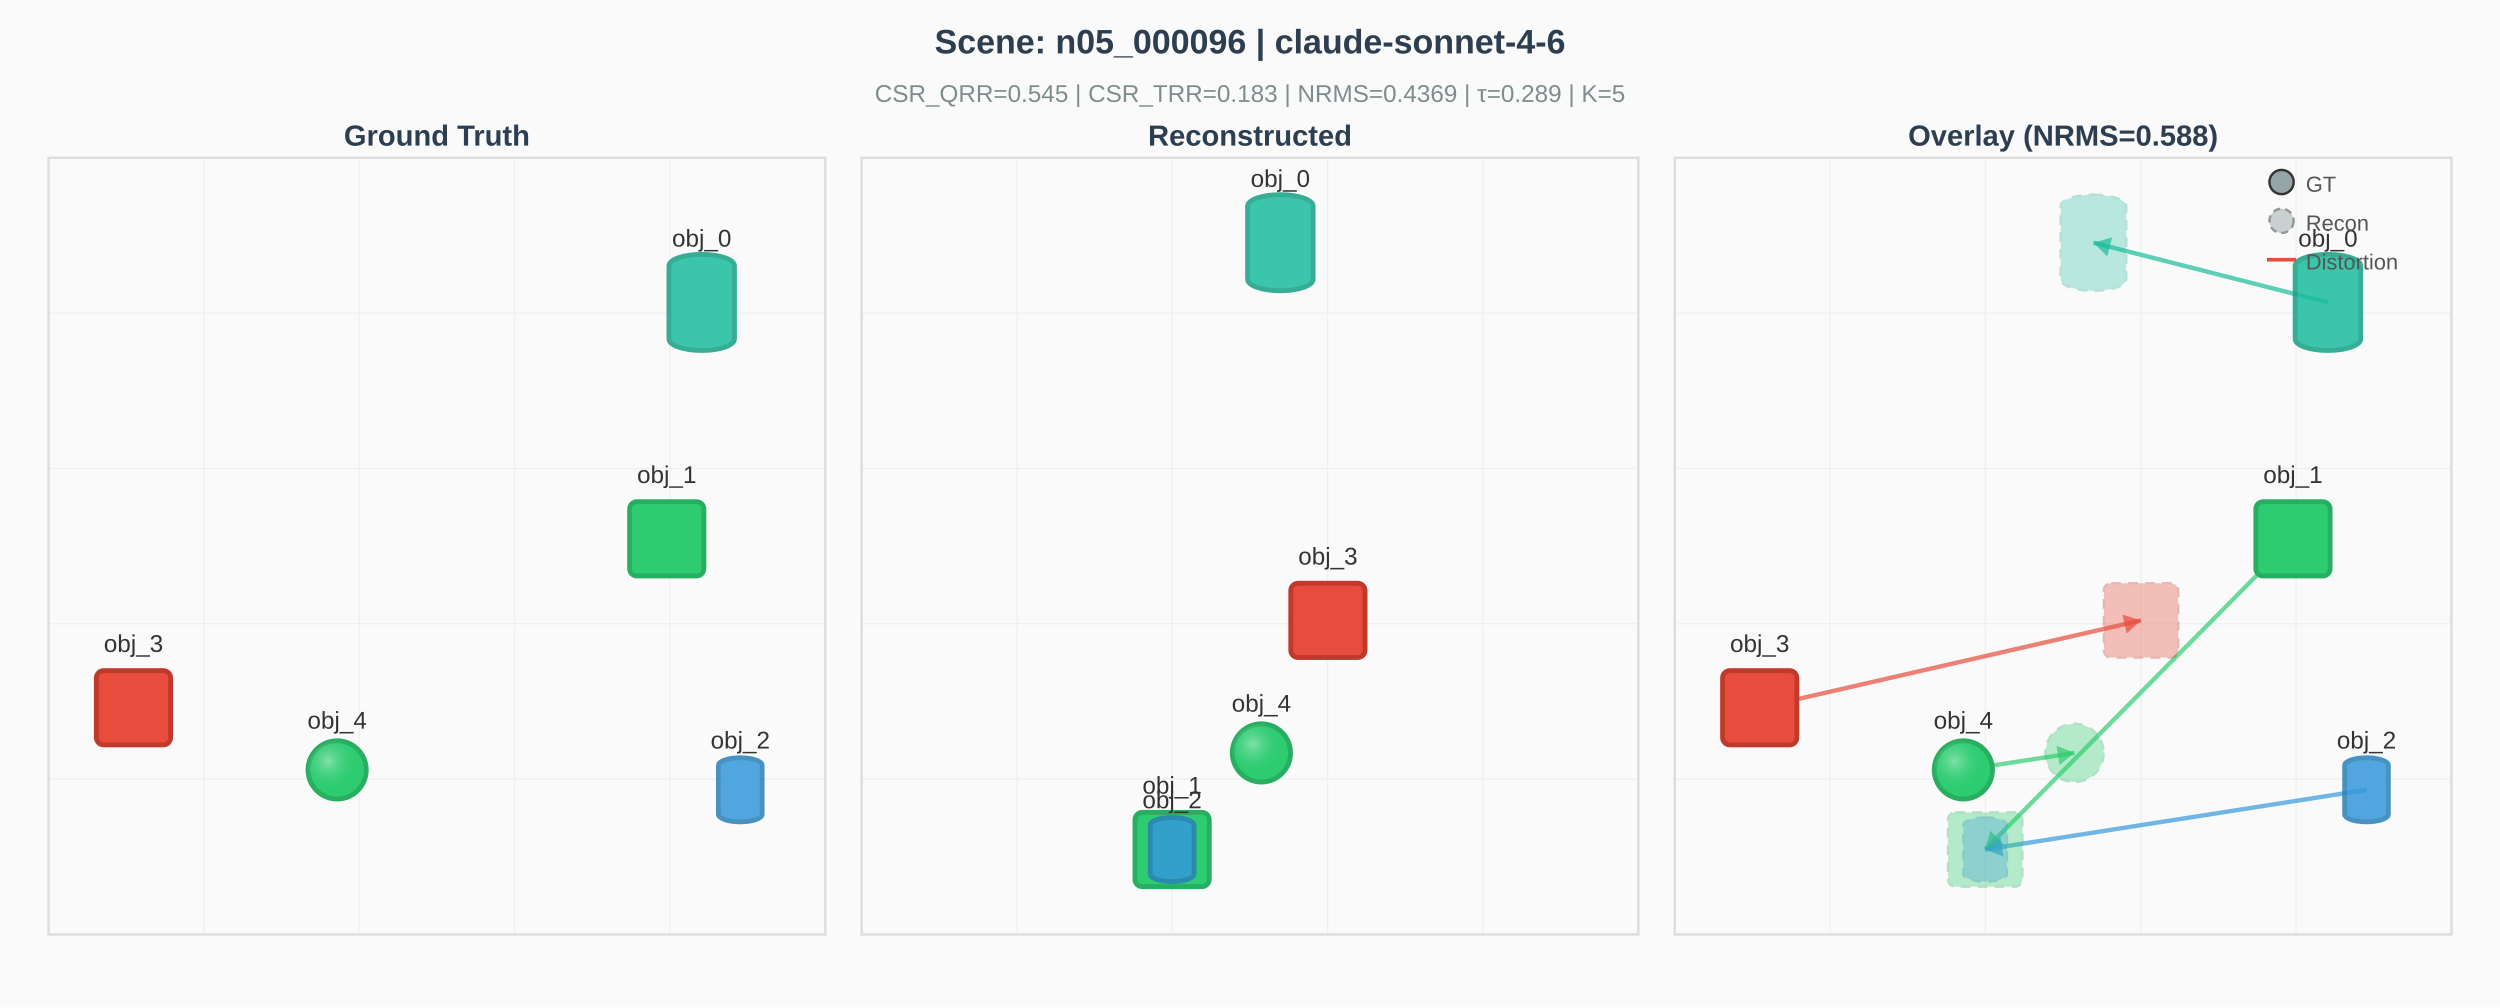
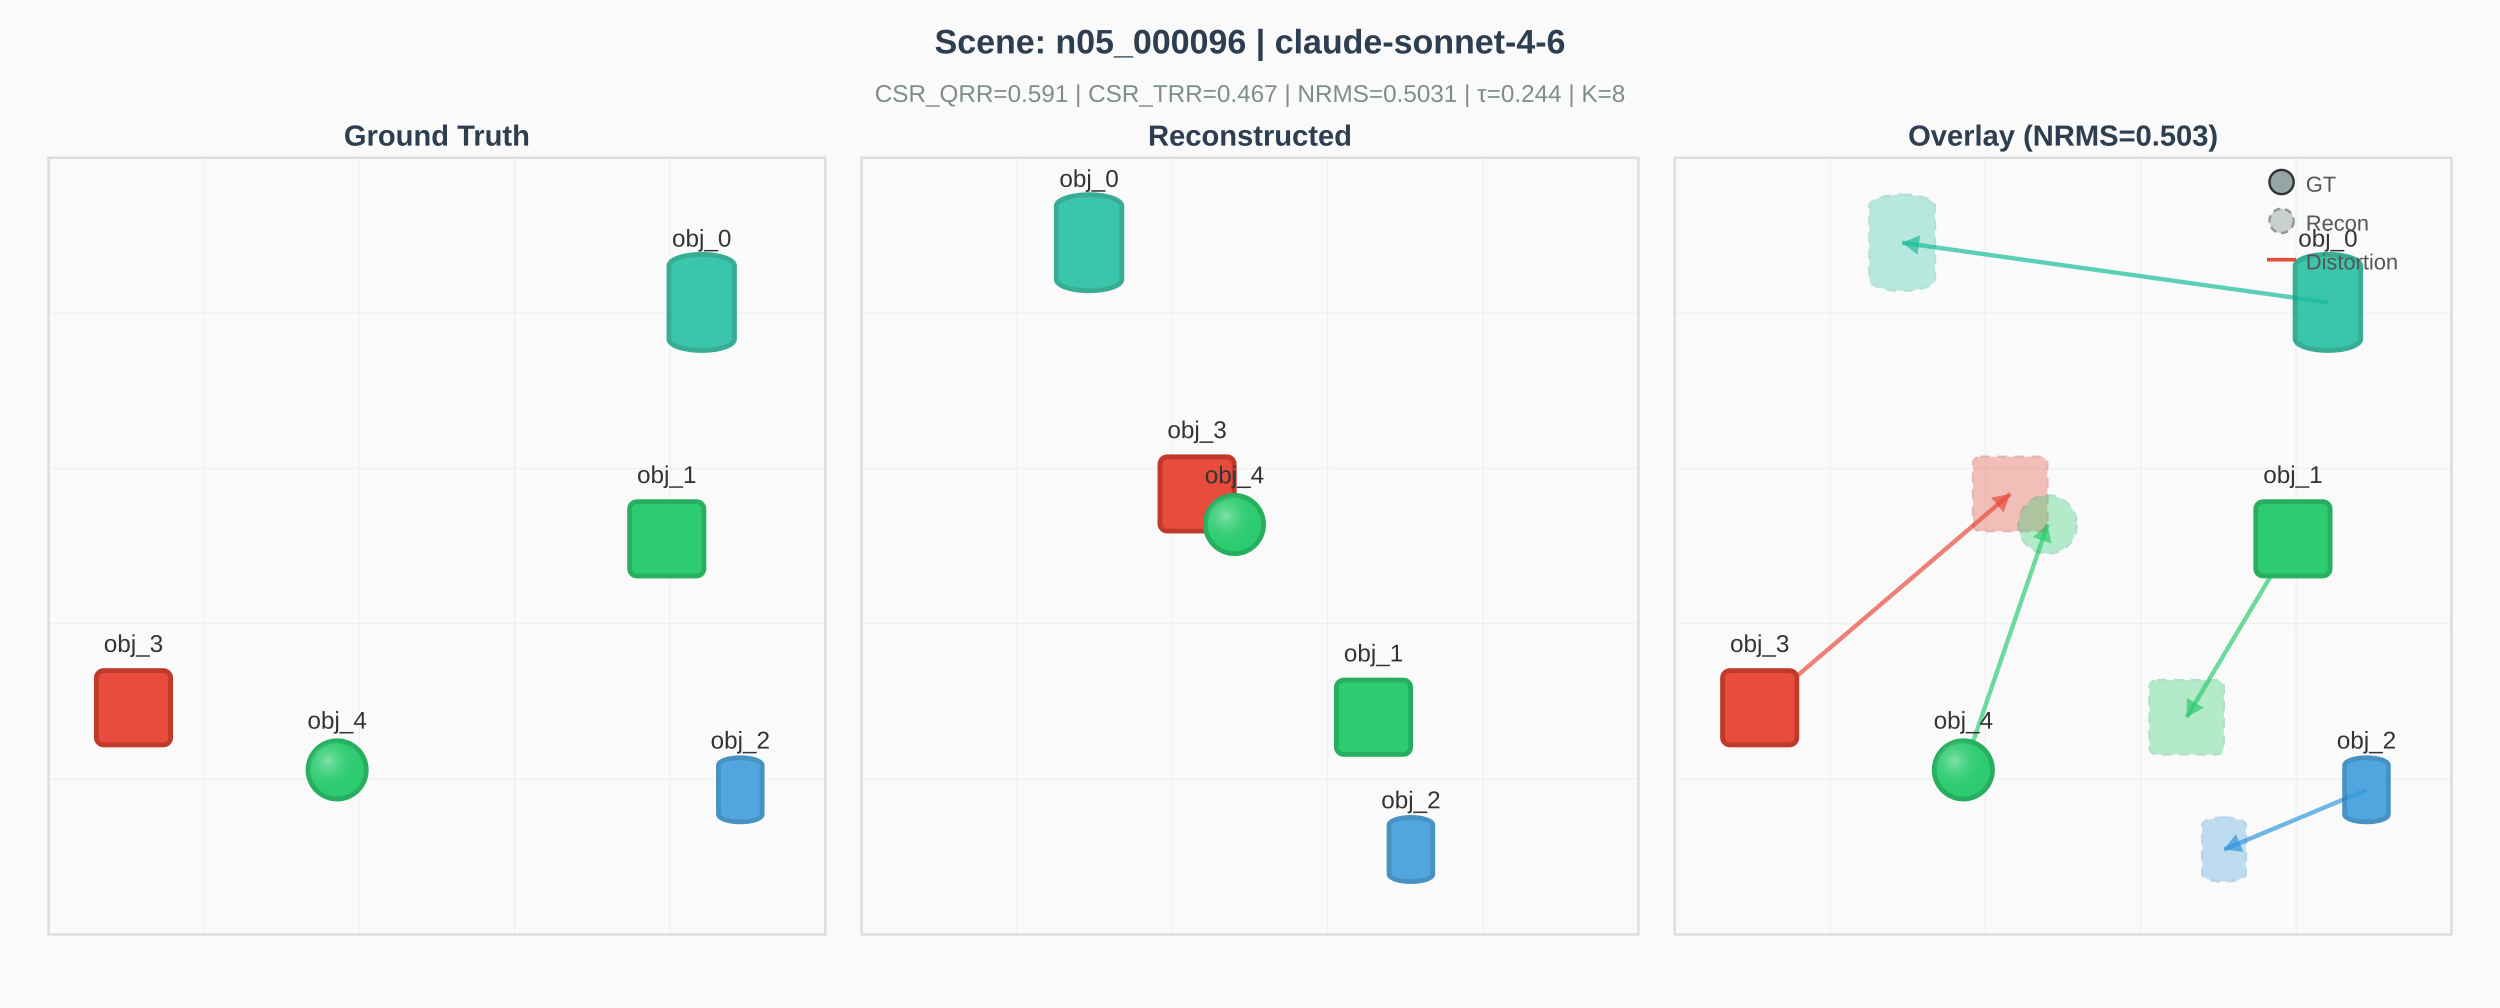
<svg xmlns="http://www.w3.org/2000/svg" width="1030" height="415" viewBox="0 0 1030 415" style="font-family: 'Helvetica Neue', Arial, sans-serif;">
  <rect width="1030" height="415" fill="#fafafa" />
  <text x="515" y="22" text-anchor="middle" font-size="14" font-weight="bold" fill="#2c3e50">Scene: n05_000096 | claude-sonnet-4-6</text>
-   <text x="515" y="42" text-anchor="middle" font-size="10" fill="#7f8c8d">CSR_QRR=0.545  |  CSR_TRR=0.183  |  NRMS=0.4369  |  τ=0.289  |  K=5</text>
+   <text x="515" y="42" text-anchor="middle" font-size="10" fill="#7f8c8d">CSR_QRR=0.591  |  CSR_TRR=0.467  |  NRMS=0.5031  |  τ=0.244  |  K=8</text>
  <line x1="20.0" y1="65.0" x2="20.0" y2="385.0" stroke="#ecf0f1" stroke-width="0.5" />
  <line x1="20.0" y1="65.0" x2="340.0" y2="65.0" stroke="#ecf0f1" stroke-width="0.5" />
  <line x1="84.0" y1="65.0" x2="84.0" y2="385.0" stroke="#ecf0f1" stroke-width="0.5" />
  <line x1="20.0" y1="129.0" x2="340.0" y2="129.0" stroke="#ecf0f1" stroke-width="0.5" />
  <line x1="148.0" y1="65.0" x2="148.0" y2="385.0" stroke="#ecf0f1" stroke-width="0.5" />
  <line x1="20.0" y1="193.0" x2="340.0" y2="193.0" stroke="#ecf0f1" stroke-width="0.5" />
  <line x1="212.0" y1="65.0" x2="212.0" y2="385.0" stroke="#ecf0f1" stroke-width="0.5" />
  <line x1="20.0" y1="257.0" x2="340.0" y2="257.0" stroke="#ecf0f1" stroke-width="0.5" />
  <line x1="276.0" y1="65.0" x2="276.0" y2="385.0" stroke="#ecf0f1" stroke-width="0.5" />
  <line x1="20.0" y1="321.0" x2="340.0" y2="321.0" stroke="#ecf0f1" stroke-width="0.5" />
  <line x1="340.0" y1="65.0" x2="340.0" y2="385.0" stroke="#ecf0f1" stroke-width="0.5" />
  <line x1="20.0" y1="385.0" x2="340.0" y2="385.0" stroke="#ecf0f1" stroke-width="0.5" />
  <rect x="20.0" y="65.0" width="320.0" height="320.0" fill="none" stroke="#ddd" stroke-width="1" />
  <text x="180" y="60" text-anchor="middle" font-size="12" font-weight="bold" fill="#2c3e50">Ground Truth</text>
  <rect x="275.6" y="104.8" width="27.0" height="39.6" rx="13.5" ry="4.7" fill="#1abc9c" stroke="#16a085" stroke-width="2.0" opacity="0.85" />
  <text x="289.1" y="101.6" text-anchor="middle" font-size="10" fill="#333" opacity="1.0">obj_0</text>
  <defs>
    <radialGradient id="grad_obj_1" cx="35%" cy="35%">
      <stop offset="0%" stop-color="white" stop-opacity="0.4" />
      <stop offset="100%" stop-color="#2ecc71" stop-opacity="0" />
    </radialGradient>
  </defs>
  <rect x="259.4" y="206.7" width="30.6" height="30.6" rx="3" ry="3" fill="#2ecc71" stroke="#27ae60" stroke-width="2.0" opacity="1.0" />
  <text x="274.7" y="199.0" text-anchor="middle" font-size="10" fill="#333" opacity="1.0">obj_1</text>
  <rect x="296.0" y="312.2" width="18.0" height="26.4" rx="9.0" ry="3.1" fill="#3498db" stroke="#2980b9" stroke-width="2.0" opacity="0.85" />
  <text x="305.0" y="308.4" text-anchor="middle" font-size="10" fill="#333" opacity="1.0">obj_2</text>
  <defs>
    <radialGradient id="grad_obj_3" cx="35%" cy="35%">
      <stop offset="0%" stop-color="white" stop-opacity="0.4" />
      <stop offset="100%" stop-color="#e74c3c" stop-opacity="0" />
    </radialGradient>
  </defs>
  <rect x="39.7" y="276.3" width="30.6" height="30.6" rx="3" ry="3" fill="#e74c3c" stroke="#c0392b" stroke-width="2.0" opacity="1.0" />
  <text x="55.0" y="268.6" text-anchor="middle" font-size="10" fill="#333" opacity="1.0">obj_3</text>
  <defs>
    <radialGradient id="grad_obj_4" cx="35%" cy="35%">
      <stop offset="0%" stop-color="white" stop-opacity="0.4" />
      <stop offset="100%" stop-color="#2ecc71" stop-opacity="0" />
    </radialGradient>
  </defs>
  <circle cx="138.9" cy="317.2" r="12" fill="#2ecc71" stroke="#27ae60" stroke-width="2.0" opacity="1.0" />
  <circle cx="138.9" cy="317.2" r="12" fill="url(#grad_obj_4)" opacity="1.0" />
  <text x="138.9" y="300.2" text-anchor="middle" font-size="10" fill="#333" opacity="1.0">obj_4</text>
  <line x1="355.0" y1="65.0" x2="355.0" y2="385.0" stroke="#ecf0f1" stroke-width="0.5" />
  <line x1="355.0" y1="65.0" x2="675.0" y2="65.0" stroke="#ecf0f1" stroke-width="0.5" />
  <line x1="419.0" y1="65.0" x2="419.0" y2="385.0" stroke="#ecf0f1" stroke-width="0.5" />
  <line x1="355.0" y1="129.0" x2="675.0" y2="129.0" stroke="#ecf0f1" stroke-width="0.5" />
  <line x1="483.0" y1="65.0" x2="483.0" y2="385.0" stroke="#ecf0f1" stroke-width="0.5" />
  <line x1="355.0" y1="193.0" x2="675.0" y2="193.0" stroke="#ecf0f1" stroke-width="0.5" />
  <line x1="547.0" y1="65.0" x2="547.0" y2="385.0" stroke="#ecf0f1" stroke-width="0.5" />
  <line x1="355.0" y1="257.0" x2="675.0" y2="257.0" stroke="#ecf0f1" stroke-width="0.5" />
  <line x1="611.0" y1="65.0" x2="611.0" y2="385.0" stroke="#ecf0f1" stroke-width="0.5" />
  <line x1="355.0" y1="321.0" x2="675.0" y2="321.0" stroke="#ecf0f1" stroke-width="0.5" />
  <line x1="675.0" y1="65.0" x2="675.0" y2="385.0" stroke="#ecf0f1" stroke-width="0.5" />
  <line x1="355.0" y1="385.0" x2="675.0" y2="385.0" stroke="#ecf0f1" stroke-width="0.5" />
  <rect x="355.0" y="65.0" width="320.0" height="320.0" fill="none" stroke="#ddd" stroke-width="1" />
  <text x="515" y="60" text-anchor="middle" font-size="12" font-weight="bold" fill="#2c3e50">Reconstructed</text>
-   <rect x="514.0" y="80.2" width="27.0" height="39.6" rx="13.5" ry="4.7" fill="#1abc9c" stroke="#16a085" stroke-width="2.0" opacity="0.85" />
-   <text x="527.5" y="77.0" text-anchor="middle" font-size="10" fill="#333" opacity="1.0">obj_0</text>
+   <rect x="435.2" y="80.2" width="27.0" height="39.6" rx="13.5" ry="4.7" fill="#1abc9c" stroke="#16a085" stroke-width="2.0" opacity="0.85" />
+   <text x="448.7" y="77.0" text-anchor="middle" font-size="10" fill="#333" opacity="1.0">obj_0</text>
  <defs>
    <radialGradient id="grad_obj_1" cx="35%" cy="35%">
      <stop offset="0%" stop-color="white" stop-opacity="0.4" />
      <stop offset="100%" stop-color="#2ecc71" stop-opacity="0" />
    </radialGradient>
  </defs>
-   <rect x="467.6" y="334.7" width="30.6" height="30.6" rx="3" ry="3" fill="#2ecc71" stroke="#27ae60" stroke-width="2.0" opacity="1.0" />
-   <text x="482.9" y="327.0" text-anchor="middle" font-size="10" fill="#333" opacity="1.0">obj_1</text>
-   <rect x="473.9" y="336.8" width="18.0" height="26.4" rx="9.0" ry="3.1" fill="#3498db" stroke="#2980b9" stroke-width="2.0" opacity="0.85" />
-   <text x="482.9" y="333.0" text-anchor="middle" font-size="10" fill="#333" opacity="1.0">obj_2</text>
+   <rect x="550.6" y="280.2" width="30.6" height="30.6" rx="3" ry="3" fill="#2ecc71" stroke="#27ae60" stroke-width="2.0" opacity="1.0" />
+   <text x="565.9" y="272.5" text-anchor="middle" font-size="10" fill="#333" opacity="1.0">obj_1</text>
+   <rect x="572.3" y="336.8" width="18.0" height="26.4" rx="9.0" ry="3.1" fill="#3498db" stroke="#2980b9" stroke-width="2.0" opacity="0.85" />
+   <text x="581.3" y="333.0" text-anchor="middle" font-size="10" fill="#333" opacity="1.0">obj_2</text>
  <defs>
    <radialGradient id="grad_obj_3" cx="35%" cy="35%">
      <stop offset="0%" stop-color="white" stop-opacity="0.4" />
      <stop offset="100%" stop-color="#e74c3c" stop-opacity="0" />
    </radialGradient>
  </defs>
-   <rect x="531.8" y="240.3" width="30.6" height="30.6" rx="3" ry="3" fill="#e74c3c" stroke="#c0392b" stroke-width="2.0" opacity="1.0" />
-   <text x="547.1" y="232.6" text-anchor="middle" font-size="10" fill="#333" opacity="1.0">obj_3</text>
+   <rect x="477.9" y="188.2" width="30.6" height="30.6" rx="3" ry="3" fill="#e74c3c" stroke="#c0392b" stroke-width="2.0" opacity="1.0" />
+   <text x="493.2" y="180.5" text-anchor="middle" font-size="10" fill="#333" opacity="1.0">obj_3</text>
  <defs>
    <radialGradient id="grad_obj_4" cx="35%" cy="35%">
      <stop offset="0%" stop-color="white" stop-opacity="0.4" />
      <stop offset="100%" stop-color="#2ecc71" stop-opacity="0" />
    </radialGradient>
  </defs>
-   <circle cx="519.7" cy="310.2" r="12" fill="#2ecc71" stroke="#27ae60" stroke-width="2.0" opacity="1.0" />
-   <circle cx="519.7" cy="310.2" r="12" fill="url(#grad_obj_4)" opacity="1.0" />
-   <text x="519.7" y="293.2" text-anchor="middle" font-size="10" fill="#333" opacity="1.0">obj_4</text>
+   <circle cx="508.6" cy="216.1" r="12" fill="#2ecc71" stroke="#27ae60" stroke-width="2.0" opacity="1.0" />
+   <circle cx="508.6" cy="216.1" r="12" fill="url(#grad_obj_4)" opacity="1.0" />
+   <text x="508.6" y="199.1" text-anchor="middle" font-size="10" fill="#333" opacity="1.0">obj_4</text>
  <line x1="690.0" y1="65.0" x2="690.0" y2="385.0" stroke="#ecf0f1" stroke-width="0.5" />
  <line x1="690.0" y1="65.0" x2="1010.0" y2="65.0" stroke="#ecf0f1" stroke-width="0.5" />
  <line x1="754.0" y1="65.0" x2="754.0" y2="385.0" stroke="#ecf0f1" stroke-width="0.5" />
  <line x1="690.0" y1="129.0" x2="1010.0" y2="129.0" stroke="#ecf0f1" stroke-width="0.5" />
  <line x1="818.0" y1="65.0" x2="818.0" y2="385.0" stroke="#ecf0f1" stroke-width="0.5" />
  <line x1="690.0" y1="193.0" x2="1010.0" y2="193.0" stroke="#ecf0f1" stroke-width="0.5" />
  <line x1="882.0" y1="65.0" x2="882.0" y2="385.0" stroke="#ecf0f1" stroke-width="0.5" />
  <line x1="690.0" y1="257.0" x2="1010.0" y2="257.0" stroke="#ecf0f1" stroke-width="0.5" />
  <line x1="946.0" y1="65.0" x2="946.0" y2="385.0" stroke="#ecf0f1" stroke-width="0.5" />
  <line x1="690.0" y1="321.0" x2="1010.0" y2="321.0" stroke="#ecf0f1" stroke-width="0.5" />
  <line x1="1010.0" y1="65.0" x2="1010.0" y2="385.0" stroke="#ecf0f1" stroke-width="0.5" />
  <line x1="690.0" y1="385.0" x2="1010.0" y2="385.0" stroke="#ecf0f1" stroke-width="0.5" />
  <rect x="690.0" y="65.0" width="320.0" height="320.0" fill="none" stroke="#ddd" stroke-width="1" />
-   <text x="850" y="60" text-anchor="middle" font-size="12" font-weight="bold" fill="#2c3e50">Overlay (NRMS=0.588)</text>
-   <line x1="959.1" y1="124.6" x2="862.5" y2="100.0" stroke="#1abc9c" stroke-width="1.8" opacity="0.7" />
-   <polygon points="862.5,100.0 870.2,97.8 868.2,105.6" fill="#1abc9c" opacity="0.7" />
-   <line x1="944.7" y1="222.0" x2="817.9" y2="350.0" stroke="#2ecc71" stroke-width="1.8" opacity="0.7" />
-   <polygon points="817.9,350.0 820.0,342.3 825.6,347.9" fill="#2ecc71" opacity="0.7" />
-   <line x1="975.0" y1="325.4" x2="817.9" y2="350.0" stroke="#3498db" stroke-width="1.8" opacity="0.7" />
-   <polygon points="817.9,350.0 824.2,345.0 825.4,352.9" fill="#3498db" opacity="0.7" />
-   <line x1="725.0" y1="291.6" x2="882.1" y2="255.6" stroke="#e74c3c" stroke-width="1.8" opacity="0.7" />
-   <polygon points="882.1,255.6 876.2,261.0 874.4,253.2" fill="#e74c3c" opacity="0.7" />
-   <line x1="808.9" y1="317.2" x2="854.7" y2="310.2" stroke="#2ecc71" stroke-width="1.8" opacity="0.7" />
-   <polygon points="854.7,310.2 848.5,315.2 847.3,307.3" fill="#2ecc71" opacity="0.7" />
+   <text x="850" y="60" text-anchor="middle" font-size="12" font-weight="bold" fill="#2c3e50">Overlay (NRMS=0.503)</text>
+   <line x1="959.1" y1="124.6" x2="783.7" y2="100.0" stroke="#1abc9c" stroke-width="1.8" opacity="0.7" />
+   <polygon points="783.7,100.0 791.1,97.0 790.0,104.9" fill="#1abc9c" opacity="0.7" />
+   <line x1="944.7" y1="222.0" x2="900.9" y2="295.5" stroke="#2ecc71" stroke-width="1.8" opacity="0.7" />
+   <polygon points="900.9,295.5 901.0,287.5 907.9,291.6" fill="#2ecc71" opacity="0.7" />
+   <line x1="975.0" y1="325.4" x2="916.3" y2="350.0" stroke="#3498db" stroke-width="1.8" opacity="0.7" />
+   <polygon points="916.3,350.0 921.2,343.6 924.3,351.0" fill="#3498db" opacity="0.7" />
+   <line x1="725.0" y1="291.6" x2="828.2" y2="203.5" stroke="#e74c3c" stroke-width="1.8" opacity="0.7" />
+   <polygon points="828.2,203.5 825.5,211.1 820.3,205.0" fill="#e74c3c" opacity="0.7" />
+   <line x1="808.9" y1="317.2" x2="843.6" y2="216.1" stroke="#2ecc71" stroke-width="1.8" opacity="0.7" />
+   <polygon points="843.6,216.1 845.2,223.9 837.6,221.3" fill="#2ecc71" opacity="0.7" />
  <rect x="945.6" y="104.8" width="27.0" height="39.6" rx="13.5" ry="4.7" fill="#1abc9c" stroke="#16a085" stroke-width="2.0" opacity="0.85" />
  <text x="959.1" y="101.6" text-anchor="middle" font-size="10" fill="#333" opacity="1.0">obj_0</text>
  <defs>
    <radialGradient id="grad_obj_1" cx="35%" cy="35%">
      <stop offset="0%" stop-color="white" stop-opacity="0.4" />
      <stop offset="100%" stop-color="#2ecc71" stop-opacity="0" />
    </radialGradient>
  </defs>
  <rect x="929.4" y="206.7" width="30.6" height="30.6" rx="3" ry="3" fill="#2ecc71" stroke="#27ae60" stroke-width="2.0" opacity="1.0" />
  <text x="944.7" y="199.0" text-anchor="middle" font-size="10" fill="#333" opacity="1.0">obj_1</text>
  <rect x="966.0" y="312.2" width="18.0" height="26.4" rx="9.0" ry="3.1" fill="#3498db" stroke="#2980b9" stroke-width="2.0" opacity="0.85" />
  <text x="975.0" y="308.4" text-anchor="middle" font-size="10" fill="#333" opacity="1.0">obj_2</text>
  <defs>
    <radialGradient id="grad_obj_3" cx="35%" cy="35%">
      <stop offset="0%" stop-color="white" stop-opacity="0.4" />
      <stop offset="100%" stop-color="#e74c3c" stop-opacity="0" />
    </radialGradient>
  </defs>
  <rect x="709.7" y="276.3" width="30.6" height="30.6" rx="3" ry="3" fill="#e74c3c" stroke="#c0392b" stroke-width="2.0" opacity="1.0" />
  <text x="725.0" y="268.6" text-anchor="middle" font-size="10" fill="#333" opacity="1.0">obj_3</text>
  <defs>
    <radialGradient id="grad_obj_4" cx="35%" cy="35%">
      <stop offset="0%" stop-color="white" stop-opacity="0.4" />
      <stop offset="100%" stop-color="#2ecc71" stop-opacity="0" />
    </radialGradient>
  </defs>
  <circle cx="808.9" cy="317.2" r="12" fill="#2ecc71" stroke="#27ae60" stroke-width="2.0" opacity="1.0" />
  <circle cx="808.9" cy="317.2" r="12" fill="url(#grad_obj_4)" opacity="1.0" />
  <text x="808.9" y="300.2" text-anchor="middle" font-size="10" fill="#333" opacity="1.0">obj_4</text>
-   <rect x="849.0" y="80.2" width="27.0" height="39.6" rx="13.5" ry="4.7" fill="#1abc9c" stroke="#16a085" stroke-width="1.0" stroke-dasharray="4,3" opacity="0.297" />
-   <text x="862.5" y="77.0" text-anchor="middle" font-size="9" fill="#333" opacity="0.597" />
-   <rect x="802.6" y="334.7" width="30.6" height="30.6" rx="3" ry="3" fill="#2ecc71" stroke="#27ae60" stroke-width="1.0" stroke-dasharray="4,3" opacity="0.35" />
-   <text x="817.9" y="327.0" text-anchor="middle" font-size="9" fill="#333" opacity="0.65" />
-   <rect x="808.9" y="336.8" width="18.0" height="26.4" rx="9.0" ry="3.1" fill="#3498db" stroke="#2980b9" stroke-width="1.0" stroke-dasharray="4,3" opacity="0.297" />
-   <text x="817.9" y="333.0" text-anchor="middle" font-size="9" fill="#333" opacity="0.597" />
-   <rect x="866.8" y="240.3" width="30.6" height="30.6" rx="3" ry="3" fill="#e74c3c" stroke="#c0392b" stroke-width="1.0" stroke-dasharray="4,3" opacity="0.35" />
-   <text x="882.1" y="232.6" text-anchor="middle" font-size="9" fill="#333" opacity="0.65" />
-   <circle cx="854.7" cy="310.2" r="12" fill="#2ecc71" stroke="#27ae60" stroke-width="1.0" stroke-dasharray="4,3" opacity="0.35" />
-   <text x="854.7" y="293.2" text-anchor="middle" font-size="9" fill="#333" opacity="0.65" />
+   <rect x="770.2" y="80.2" width="27.0" height="39.6" rx="13.5" ry="4.7" fill="#1abc9c" stroke="#16a085" stroke-width="1.0" stroke-dasharray="4,3" opacity="0.297" />
+   <text x="783.7" y="77.0" text-anchor="middle" font-size="9" fill="#333" opacity="0.597" />
+   <rect x="885.6" y="280.2" width="30.6" height="30.6" rx="3" ry="3" fill="#2ecc71" stroke="#27ae60" stroke-width="1.0" stroke-dasharray="4,3" opacity="0.35" />
+   <text x="900.9" y="272.5" text-anchor="middle" font-size="9" fill="#333" opacity="0.65" />
+   <rect x="907.3" y="336.8" width="18.0" height="26.4" rx="9.0" ry="3.1" fill="#3498db" stroke="#2980b9" stroke-width="1.0" stroke-dasharray="4,3" opacity="0.297" />
+   <text x="916.3" y="333.0" text-anchor="middle" font-size="9" fill="#333" opacity="0.597" />
+   <rect x="812.9" y="188.2" width="30.6" height="30.6" rx="3" ry="3" fill="#e74c3c" stroke="#c0392b" stroke-width="1.0" stroke-dasharray="4,3" opacity="0.35" />
+   <text x="828.2" y="180.5" text-anchor="middle" font-size="9" fill="#333" opacity="0.65" />
+   <circle cx="843.6" cy="216.1" r="12" fill="#2ecc71" stroke="#27ae60" stroke-width="1.0" stroke-dasharray="4,3" opacity="0.35" />
+   <text x="843.6" y="199.1" text-anchor="middle" font-size="9" fill="#333" opacity="0.65" />
  <circle cx="940" cy="75" r="5" fill="#95a5a6" stroke="#333" stroke-width="1" />
  <text x="950" y="79" font-size="9" fill="#555">GT</text>
  <circle cx="940" cy="91" r="5" fill="#95a5a6" stroke="#333" stroke-width="1" stroke-dasharray="3,2" opacity="0.5" />
  <text x="950" y="95" font-size="9" fill="#555">Recon</text>
  <line x1="934" y1="107" x2="946" y2="107" stroke="#e74c3c" stroke-width="1.5" />
  <text x="950" y="111" font-size="9" fill="#555">Distortion</text>
</svg>
